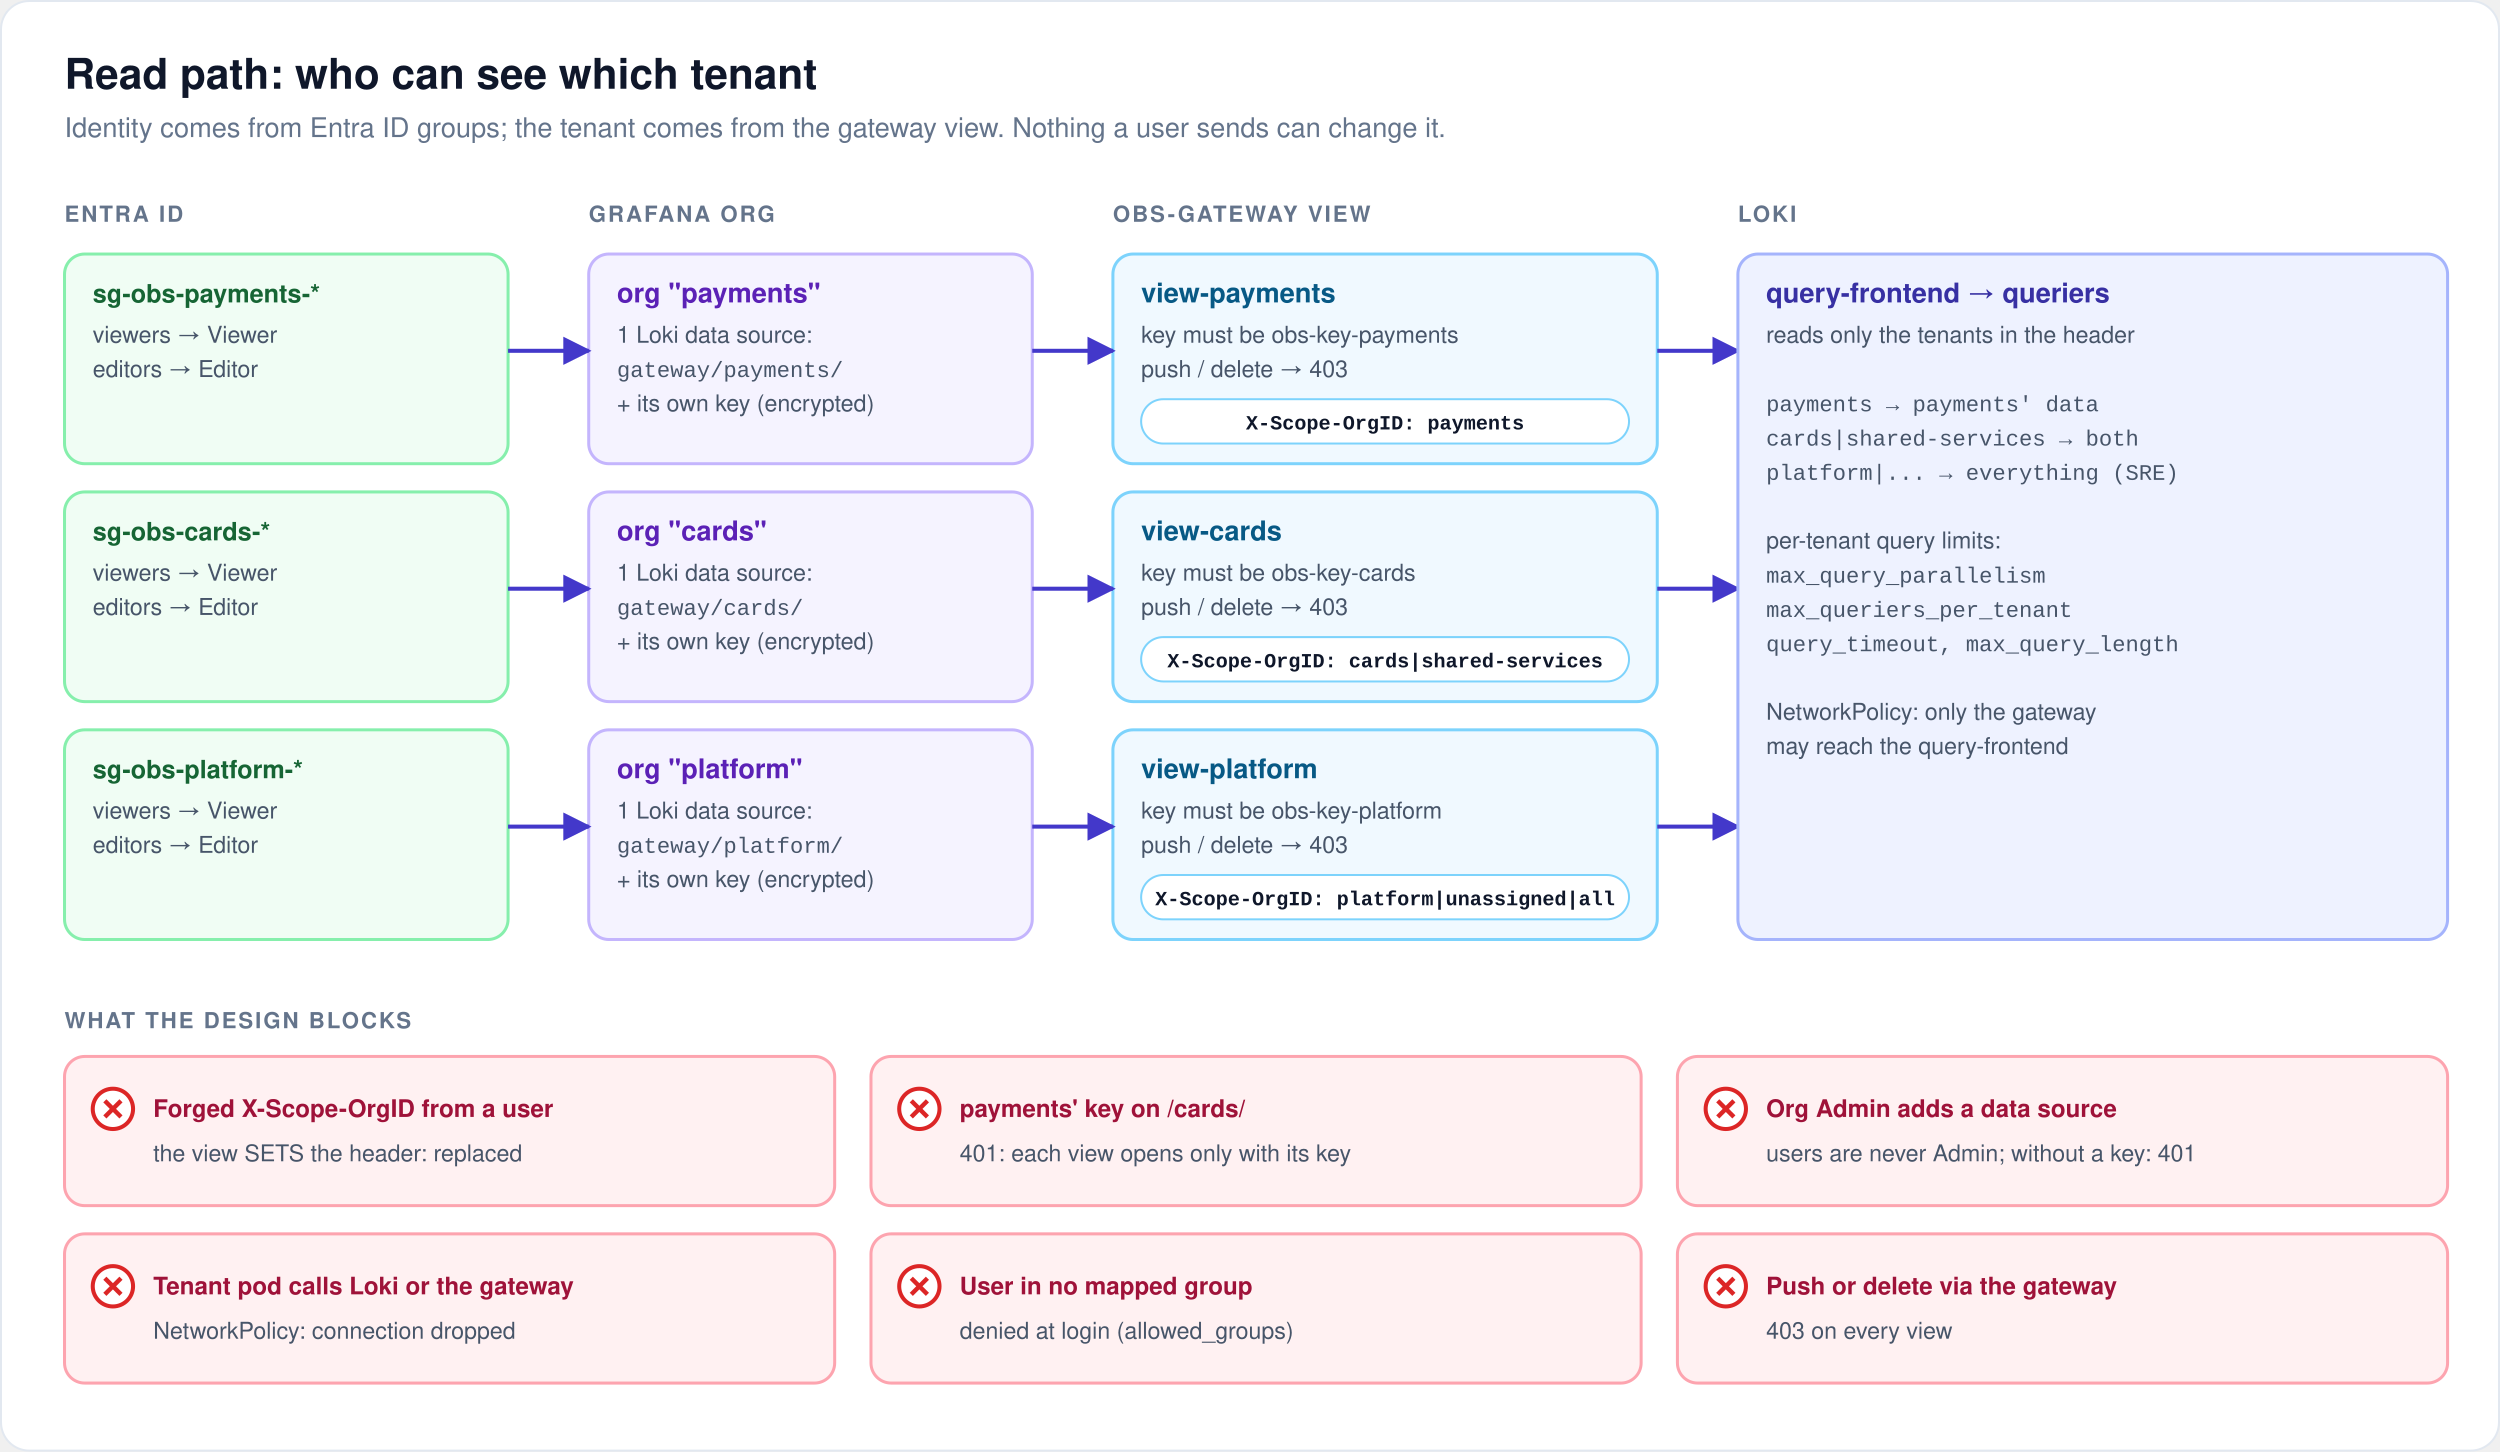
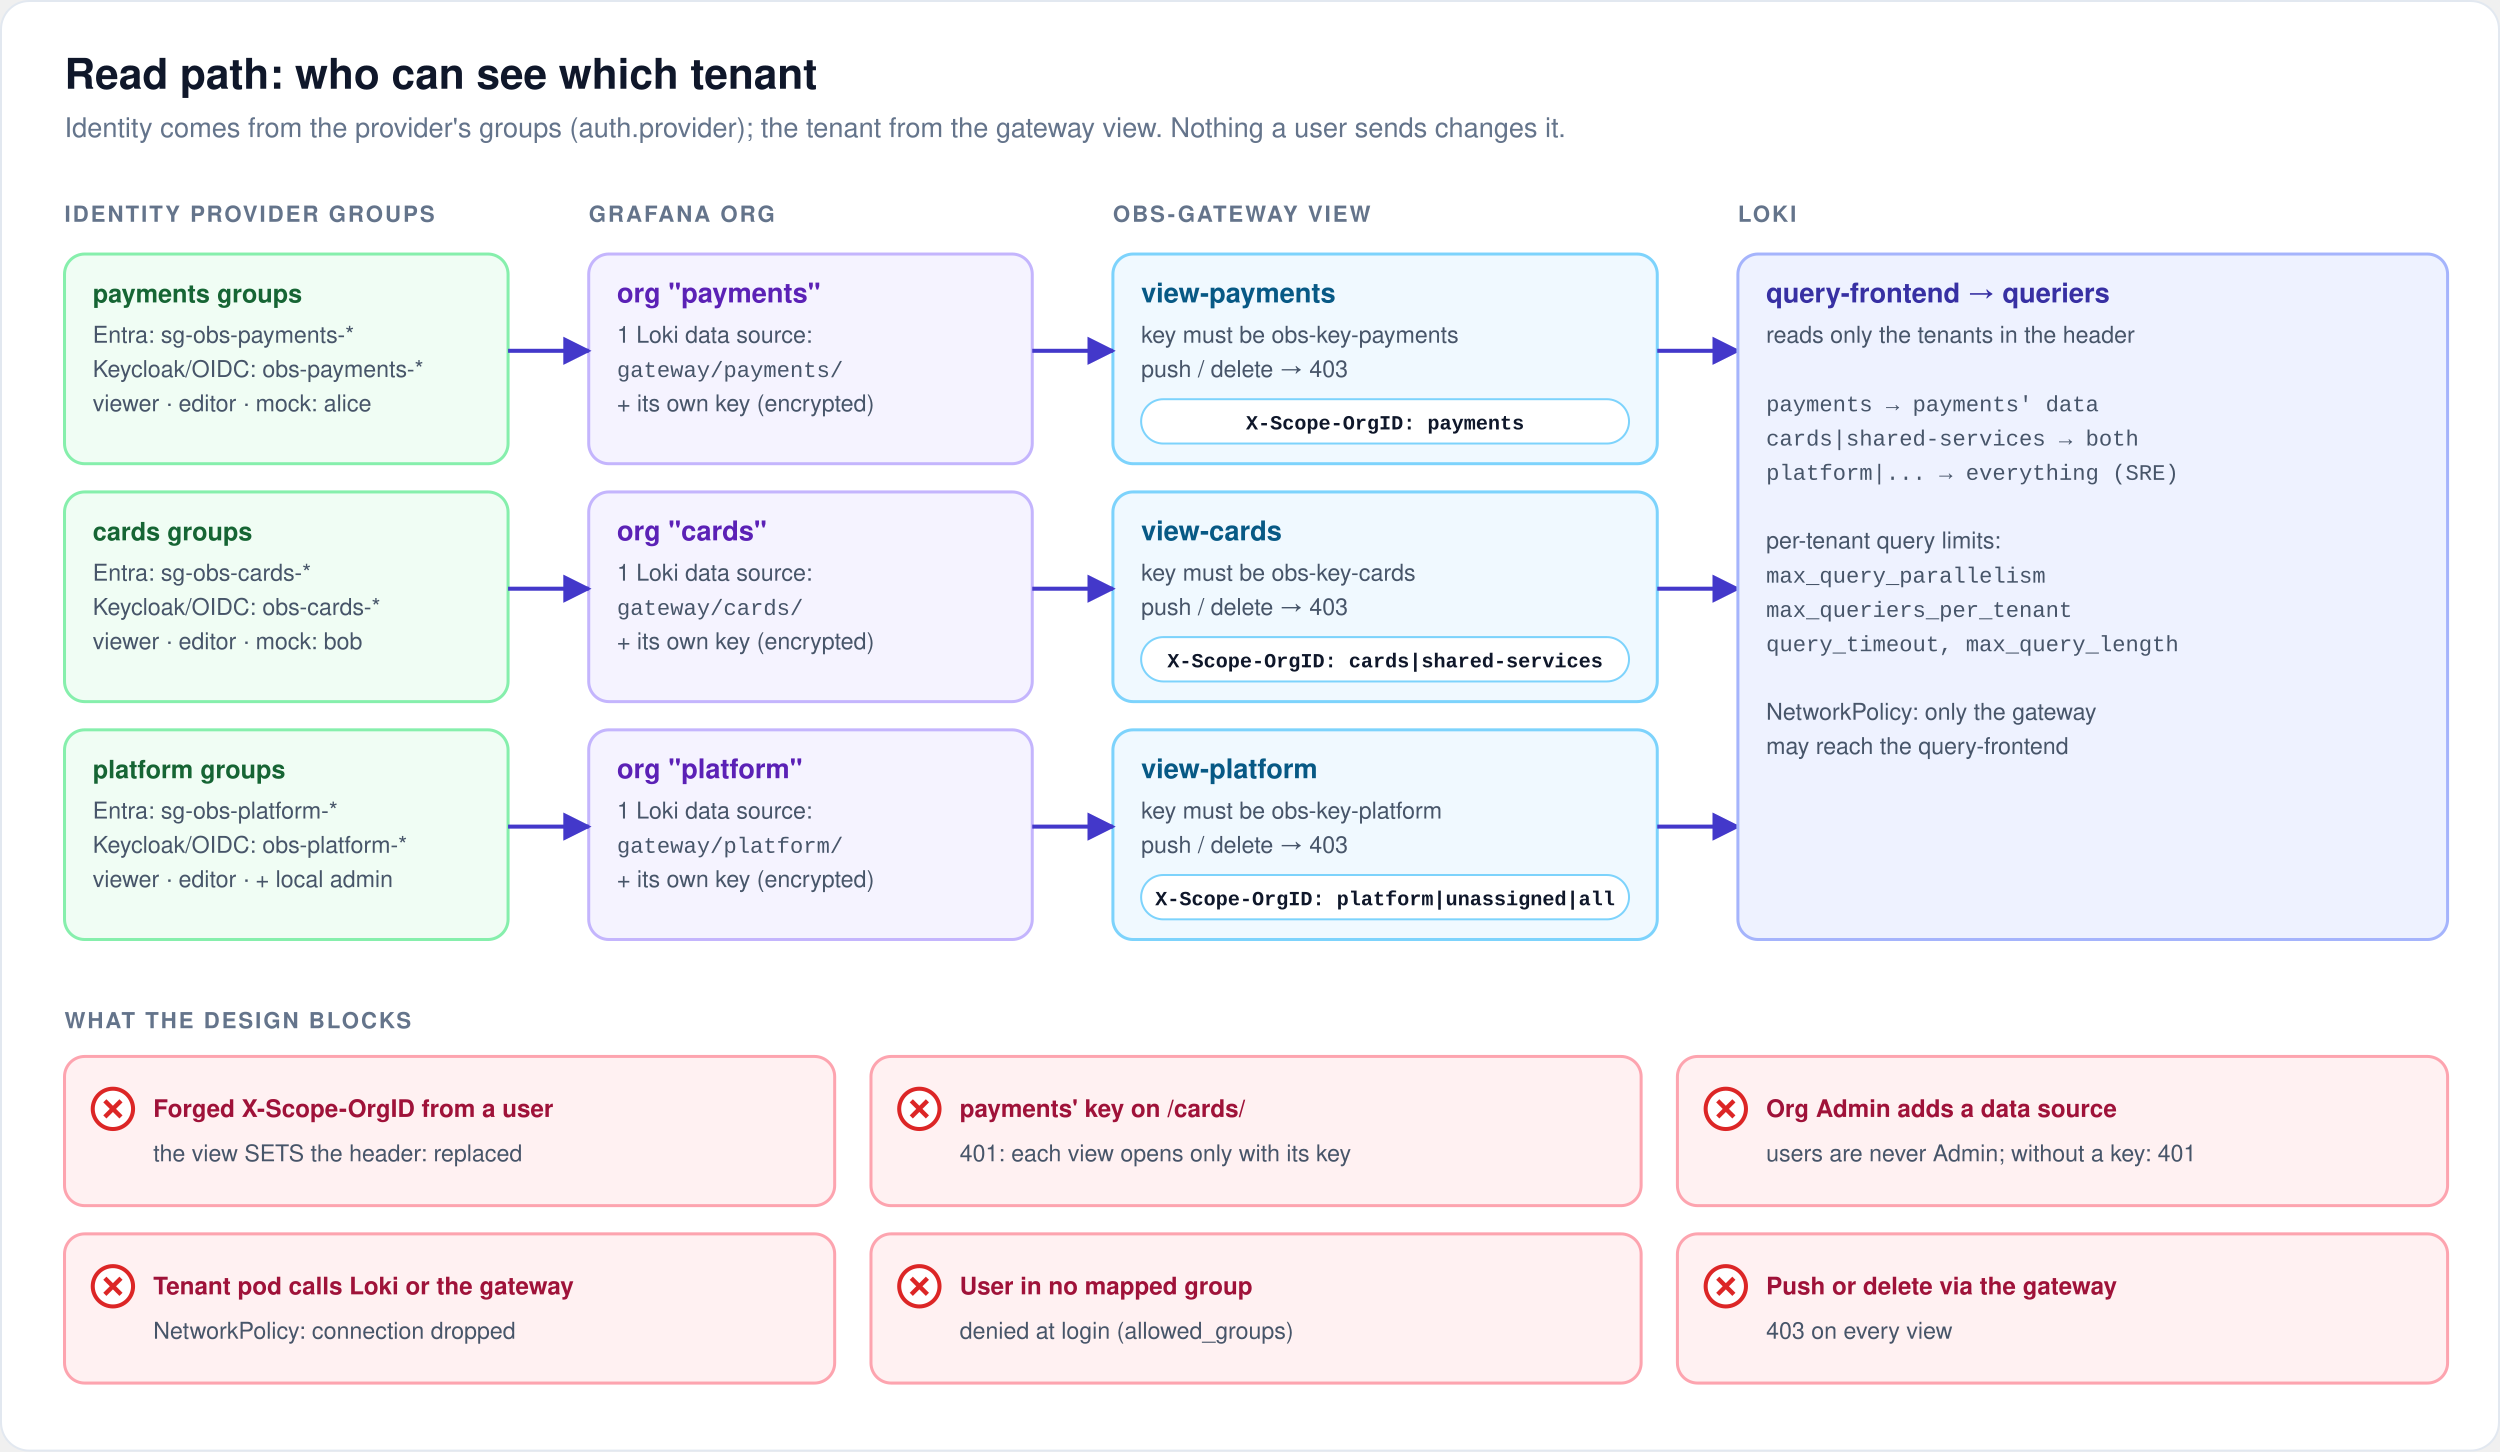
<svg xmlns="http://www.w3.org/2000/svg" width="1240" height="720" viewBox="0 0 1240 720" role="img" aria-labelledby="t">
  <defs>
    <marker id="ah4338CA" viewBox="0 0 10 10" refX="9" refY="5" markerWidth="7" markerHeight="7" orient="auto-start-reverse">
      <path d="M0,0 L10,5 L0,10 z" fill="#4338CA" />
    </marker>
  </defs>
  <rect x="0.5" y="0.5" width="1239" height="719" rx="14" fill="#FFFFFF" stroke="#E2E8F0" />
  <text x="32" y="44" font-family="'Segoe UI', 'Helvetica Neue', Helvetica, Arial, sans-serif" font-size="21" font-weight="700" fill="#0F172A" text-anchor="start">Read path: who can see which tenant</text>
-   <text x="32" y="68" font-family="'Segoe UI', 'Helvetica Neue', Helvetica, Arial, sans-serif" font-size="13.5" font-weight="400" fill="#64748B" text-anchor="start">Identity comes from Entra ID groups; the tenant comes from the gateway view. Nothing a user sends can change it.</text>
-   <text x="32" y="110" font-family="'Segoe UI', 'Helvetica Neue', Helvetica, Arial, sans-serif" font-size="11" font-weight="700" fill="#64748B" text-anchor="start" letter-spacing="1">ENTRA ID</text>
+   <text x="32" y="68" font-family="'Segoe UI', 'Helvetica Neue', Helvetica, Arial, sans-serif" font-size="13.5" font-weight="400" fill="#64748B" text-anchor="start">Identity comes from the provider's groups (auth.provider); the tenant from the gateway view. Nothing a user sends changes it.</text>
+   <text x="32" y="110" font-family="'Segoe UI', 'Helvetica Neue', Helvetica, Arial, sans-serif" font-size="11" font-weight="700" fill="#64748B" text-anchor="start" letter-spacing="1">IDENTITY PROVIDER GROUPS</text>
  <text x="292" y="110" font-family="'Segoe UI', 'Helvetica Neue', Helvetica, Arial, sans-serif" font-size="11" font-weight="700" fill="#64748B" text-anchor="start" letter-spacing="1">GRAFANA ORG</text>
  <text x="552" y="110" font-family="'Segoe UI', 'Helvetica Neue', Helvetica, Arial, sans-serif" font-size="11" font-weight="700" fill="#64748B" text-anchor="start" letter-spacing="1">OBS-GATEWAY VIEW</text>
  <text x="862" y="110" font-family="'Segoe UI', 'Helvetica Neue', Helvetica, Arial, sans-serif" font-size="11" font-weight="700" fill="#64748B" text-anchor="start" letter-spacing="1">LOKI</text>
  <rect x="32" y="126" width="220" height="104" rx="10" fill="#F0FDF4" stroke="#86EFAC" stroke-width="1.5" />
-   <text x="46" y="150" font-family="'Segoe UI', 'Helvetica Neue', Helvetica, Arial, sans-serif" font-size="12.5" font-weight="700" fill="#166534" text-anchor="start">sg-obs-payments-*</text>
-   <text x="46" y="170" font-family="'Segoe UI', 'Helvetica Neue', Helvetica, Arial, sans-serif" font-size="11.5" font-weight="400" fill="#475569" text-anchor="start">viewers → Viewer</text>
-   <text x="46" y="187" font-family="'Segoe UI', 'Helvetica Neue', Helvetica, Arial, sans-serif" font-size="11.5" font-weight="400" fill="#475569" text-anchor="start">editors → Editor</text>
+   <text x="46" y="150" font-family="'Segoe UI', 'Helvetica Neue', Helvetica, Arial, sans-serif" font-size="12.5" font-weight="700" fill="#166534" text-anchor="start">payments groups</text>
+   <text x="46" y="170" font-family="'Segoe UI', 'Helvetica Neue', Helvetica, Arial, sans-serif" font-size="11.5" font-weight="400" fill="#475569" text-anchor="start">Entra: sg-obs-payments-*</text>
+   <text x="46" y="187" font-family="'Segoe UI', 'Helvetica Neue', Helvetica, Arial, sans-serif" font-size="11.5" font-weight="400" fill="#475569" text-anchor="start">Keycloak/OIDC: obs-payments-*</text>
+   <text x="46" y="204" font-family="'Segoe UI', 'Helvetica Neue', Helvetica, Arial, sans-serif" font-size="11.5" font-weight="400" fill="#475569" text-anchor="start">viewer · editor · mock: alice</text>
  <rect x="292" y="126" width="220" height="104" rx="10" fill="#F5F3FF" stroke="#C4B5FD" stroke-width="1.5" />
  <text x="306" y="150" font-family="'Segoe UI', 'Helvetica Neue', Helvetica, Arial, sans-serif" font-size="13.5" font-weight="700" fill="#5B21B6" text-anchor="start">org "payments"</text>
  <text x="306" y="170" font-family="'Segoe UI', 'Helvetica Neue', Helvetica, Arial, sans-serif" font-size="11.5" font-weight="400" fill="#475569" text-anchor="start">1 Loki data source:</text>
  <text x="306" y="187" font-family="Consolas, 'SFMono-Regular', 'Liberation Mono', Menlo, monospace" font-size="11" font-weight="400" fill="#475569" text-anchor="start">gateway/payments/</text>
  <text x="306" y="204" font-family="'Segoe UI', 'Helvetica Neue', Helvetica, Arial, sans-serif" font-size="11.5" font-weight="400" fill="#475569" text-anchor="start">+ its own key (encrypted)</text>
  <rect x="552" y="126" width="270" height="104" rx="10" fill="#F0F9FF" stroke="#7DD3FC" stroke-width="1.5" />
  <text x="566" y="150" font-family="'Segoe UI', 'Helvetica Neue', Helvetica, Arial, sans-serif" font-size="13.5" font-weight="700" fill="#075985" text-anchor="start">view-payments</text>
  <text x="566" y="170" font-family="'Segoe UI', 'Helvetica Neue', Helvetica, Arial, sans-serif" font-size="11.5" font-weight="400" fill="#475569" text-anchor="start">key must be obs-key-payments</text>
  <text x="566" y="187" font-family="'Segoe UI', 'Helvetica Neue', Helvetica, Arial, sans-serif" font-size="11.5" font-weight="400" fill="#475569" text-anchor="start">push / delete → 403</text>
  <rect x="566" y="198" width="242" height="22" rx="11" fill="#FFFFFF" stroke="#7DD3FC" stroke-width="1" />
  <text x="687.0" y="213" font-family="Consolas, 'SFMono-Regular', 'Liberation Mono', Menlo, monospace" font-size="10" font-weight="600" fill="#0F172A" text-anchor="middle">X-Scope-OrgID: payments</text>
  <path d="M252,174 L292,174" fill="none" stroke="#4338CA" stroke-width="2" marker-end="url(#ah4338CA)" />
  <path d="M512,174 L552,174" fill="none" stroke="#4338CA" stroke-width="2" marker-end="url(#ah4338CA)" />
  <path d="M822,174 L862,174" fill="none" stroke="#4338CA" stroke-width="2" marker-end="url(#ah4338CA)" />
  <rect x="32" y="244" width="220" height="104" rx="10" fill="#F0FDF4" stroke="#86EFAC" stroke-width="1.5" />
-   <text x="46" y="268" font-family="'Segoe UI', 'Helvetica Neue', Helvetica, Arial, sans-serif" font-size="12.5" font-weight="700" fill="#166534" text-anchor="start">sg-obs-cards-*</text>
-   <text x="46" y="288" font-family="'Segoe UI', 'Helvetica Neue', Helvetica, Arial, sans-serif" font-size="11.5" font-weight="400" fill="#475569" text-anchor="start">viewers → Viewer</text>
-   <text x="46" y="305" font-family="'Segoe UI', 'Helvetica Neue', Helvetica, Arial, sans-serif" font-size="11.5" font-weight="400" fill="#475569" text-anchor="start">editors → Editor</text>
+   <text x="46" y="268" font-family="'Segoe UI', 'Helvetica Neue', Helvetica, Arial, sans-serif" font-size="12.5" font-weight="700" fill="#166534" text-anchor="start">cards groups</text>
+   <text x="46" y="288" font-family="'Segoe UI', 'Helvetica Neue', Helvetica, Arial, sans-serif" font-size="11.5" font-weight="400" fill="#475569" text-anchor="start">Entra: sg-obs-cards-*</text>
+   <text x="46" y="305" font-family="'Segoe UI', 'Helvetica Neue', Helvetica, Arial, sans-serif" font-size="11.5" font-weight="400" fill="#475569" text-anchor="start">Keycloak/OIDC: obs-cards-*</text>
+   <text x="46" y="322" font-family="'Segoe UI', 'Helvetica Neue', Helvetica, Arial, sans-serif" font-size="11.5" font-weight="400" fill="#475569" text-anchor="start">viewer · editor · mock: bob</text>
  <rect x="292" y="244" width="220" height="104" rx="10" fill="#F5F3FF" stroke="#C4B5FD" stroke-width="1.5" />
  <text x="306" y="268" font-family="'Segoe UI', 'Helvetica Neue', Helvetica, Arial, sans-serif" font-size="13.5" font-weight="700" fill="#5B21B6" text-anchor="start">org "cards"</text>
  <text x="306" y="288" font-family="'Segoe UI', 'Helvetica Neue', Helvetica, Arial, sans-serif" font-size="11.5" font-weight="400" fill="#475569" text-anchor="start">1 Loki data source:</text>
  <text x="306" y="305" font-family="Consolas, 'SFMono-Regular', 'Liberation Mono', Menlo, monospace" font-size="11" font-weight="400" fill="#475569" text-anchor="start">gateway/cards/</text>
  <text x="306" y="322" font-family="'Segoe UI', 'Helvetica Neue', Helvetica, Arial, sans-serif" font-size="11.5" font-weight="400" fill="#475569" text-anchor="start">+ its own key (encrypted)</text>
  <rect x="552" y="244" width="270" height="104" rx="10" fill="#F0F9FF" stroke="#7DD3FC" stroke-width="1.5" />
  <text x="566" y="268" font-family="'Segoe UI', 'Helvetica Neue', Helvetica, Arial, sans-serif" font-size="13.5" font-weight="700" fill="#075985" text-anchor="start">view-cards</text>
  <text x="566" y="288" font-family="'Segoe UI', 'Helvetica Neue', Helvetica, Arial, sans-serif" font-size="11.5" font-weight="400" fill="#475569" text-anchor="start">key must be obs-key-cards</text>
  <text x="566" y="305" font-family="'Segoe UI', 'Helvetica Neue', Helvetica, Arial, sans-serif" font-size="11.5" font-weight="400" fill="#475569" text-anchor="start">push / delete → 403</text>
  <rect x="566" y="316" width="242" height="22" rx="11" fill="#FFFFFF" stroke="#7DD3FC" stroke-width="1" />
  <text x="687.0" y="331" font-family="Consolas, 'SFMono-Regular', 'Liberation Mono', Menlo, monospace" font-size="10" font-weight="600" fill="#0F172A" text-anchor="middle">X-Scope-OrgID: cards|shared-services</text>
  <path d="M252,292 L292,292" fill="none" stroke="#4338CA" stroke-width="2" marker-end="url(#ah4338CA)" />
  <path d="M512,292 L552,292" fill="none" stroke="#4338CA" stroke-width="2" marker-end="url(#ah4338CA)" />
  <path d="M822,292 L862,292" fill="none" stroke="#4338CA" stroke-width="2" marker-end="url(#ah4338CA)" />
  <rect x="32" y="362" width="220" height="104" rx="10" fill="#F0FDF4" stroke="#86EFAC" stroke-width="1.5" />
-   <text x="46" y="386" font-family="'Segoe UI', 'Helvetica Neue', Helvetica, Arial, sans-serif" font-size="12.5" font-weight="700" fill="#166534" text-anchor="start">sg-obs-platform-*</text>
-   <text x="46" y="406" font-family="'Segoe UI', 'Helvetica Neue', Helvetica, Arial, sans-serif" font-size="11.5" font-weight="400" fill="#475569" text-anchor="start">viewers → Viewer</text>
-   <text x="46" y="423" font-family="'Segoe UI', 'Helvetica Neue', Helvetica, Arial, sans-serif" font-size="11.5" font-weight="400" fill="#475569" text-anchor="start">editors → Editor</text>
+   <text x="46" y="386" font-family="'Segoe UI', 'Helvetica Neue', Helvetica, Arial, sans-serif" font-size="12.5" font-weight="700" fill="#166534" text-anchor="start">platform groups</text>
+   <text x="46" y="406" font-family="'Segoe UI', 'Helvetica Neue', Helvetica, Arial, sans-serif" font-size="11.5" font-weight="400" fill="#475569" text-anchor="start">Entra: sg-obs-platform-*</text>
+   <text x="46" y="423" font-family="'Segoe UI', 'Helvetica Neue', Helvetica, Arial, sans-serif" font-size="11.5" font-weight="400" fill="#475569" text-anchor="start">Keycloak/OIDC: obs-platform-*</text>
+   <text x="46" y="440" font-family="'Segoe UI', 'Helvetica Neue', Helvetica, Arial, sans-serif" font-size="11.5" font-weight="400" fill="#475569" text-anchor="start">viewer · editor · + local admin</text>
  <rect x="292" y="362" width="220" height="104" rx="10" fill="#F5F3FF" stroke="#C4B5FD" stroke-width="1.5" />
  <text x="306" y="386" font-family="'Segoe UI', 'Helvetica Neue', Helvetica, Arial, sans-serif" font-size="13.5" font-weight="700" fill="#5B21B6" text-anchor="start">org "platform"</text>
  <text x="306" y="406" font-family="'Segoe UI', 'Helvetica Neue', Helvetica, Arial, sans-serif" font-size="11.5" font-weight="400" fill="#475569" text-anchor="start">1 Loki data source:</text>
  <text x="306" y="423" font-family="Consolas, 'SFMono-Regular', 'Liberation Mono', Menlo, monospace" font-size="11" font-weight="400" fill="#475569" text-anchor="start">gateway/platform/</text>
  <text x="306" y="440" font-family="'Segoe UI', 'Helvetica Neue', Helvetica, Arial, sans-serif" font-size="11.5" font-weight="400" fill="#475569" text-anchor="start">+ its own key (encrypted)</text>
  <rect x="552" y="362" width="270" height="104" rx="10" fill="#F0F9FF" stroke="#7DD3FC" stroke-width="1.5" />
  <text x="566" y="386" font-family="'Segoe UI', 'Helvetica Neue', Helvetica, Arial, sans-serif" font-size="13.5" font-weight="700" fill="#075985" text-anchor="start">view-platform</text>
  <text x="566" y="406" font-family="'Segoe UI', 'Helvetica Neue', Helvetica, Arial, sans-serif" font-size="11.5" font-weight="400" fill="#475569" text-anchor="start">key must be obs-key-platform</text>
  <text x="566" y="423" font-family="'Segoe UI', 'Helvetica Neue', Helvetica, Arial, sans-serif" font-size="11.5" font-weight="400" fill="#475569" text-anchor="start">push / delete → 403</text>
  <rect x="566" y="434" width="242" height="22" rx="11" fill="#FFFFFF" stroke="#7DD3FC" stroke-width="1" />
  <text x="687.0" y="449" font-family="Consolas, 'SFMono-Regular', 'Liberation Mono', Menlo, monospace" font-size="10" font-weight="600" fill="#0F172A" text-anchor="middle">X-Scope-OrgID: platform|unassigned|all</text>
  <path d="M252,410 L292,410" fill="none" stroke="#4338CA" stroke-width="2" marker-end="url(#ah4338CA)" />
  <path d="M512,410 L552,410" fill="none" stroke="#4338CA" stroke-width="2" marker-end="url(#ah4338CA)" />
  <path d="M822,410 L862,410" fill="none" stroke="#4338CA" stroke-width="2" marker-end="url(#ah4338CA)" />
  <rect x="862" y="126" width="352" height="340" rx="10" fill="#EEF2FF" stroke="#A5B4FC" stroke-width="1.5" />
  <text x="876" y="150" font-family="'Segoe UI', 'Helvetica Neue', Helvetica, Arial, sans-serif" font-size="13.5" font-weight="700" fill="#3730A3" text-anchor="start">query-frontend → queriers</text>
  <text x="876" y="170" font-family="'Segoe UI', 'Helvetica Neue', Helvetica, Arial, sans-serif" font-size="11.5" font-weight="400" fill="#475569" text-anchor="start">reads only the tenants in the header</text>
  <text x="876" y="187" font-family="'Segoe UI', 'Helvetica Neue', Helvetica, Arial, sans-serif" font-size="11.5" font-weight="400" fill="#475569" text-anchor="start" />
  <text x="876" y="204" font-family="Consolas, 'SFMono-Regular', 'Liberation Mono', Menlo, monospace" font-size="11" font-weight="400" fill="#475569" text-anchor="start">payments → payments' data</text>
  <text x="876" y="221" font-family="Consolas, 'SFMono-Regular', 'Liberation Mono', Menlo, monospace" font-size="11" font-weight="400" fill="#475569" text-anchor="start">cards|shared-services → both</text>
  <text x="876" y="238" font-family="Consolas, 'SFMono-Regular', 'Liberation Mono', Menlo, monospace" font-size="11" font-weight="400" fill="#475569" text-anchor="start">platform|... → everything (SRE)</text>
  <text x="876" y="255" font-family="'Segoe UI', 'Helvetica Neue', Helvetica, Arial, sans-serif" font-size="11.5" font-weight="400" fill="#475569" text-anchor="start" />
  <text x="876" y="272" font-family="'Segoe UI', 'Helvetica Neue', Helvetica, Arial, sans-serif" font-size="11.5" font-weight="400" fill="#475569" text-anchor="start">per-tenant query limits:</text>
  <text x="876" y="289" font-family="Consolas, 'SFMono-Regular', 'Liberation Mono', Menlo, monospace" font-size="11" font-weight="400" fill="#475569" text-anchor="start">max_query_parallelism</text>
  <text x="876" y="306" font-family="Consolas, 'SFMono-Regular', 'Liberation Mono', Menlo, monospace" font-size="11" font-weight="400" fill="#475569" text-anchor="start">max_queriers_per_tenant</text>
  <text x="876" y="323" font-family="Consolas, 'SFMono-Regular', 'Liberation Mono', Menlo, monospace" font-size="11" font-weight="400" fill="#475569" text-anchor="start">query_timeout, max_query_length</text>
  <text x="876" y="340" font-family="'Segoe UI', 'Helvetica Neue', Helvetica, Arial, sans-serif" font-size="11.5" font-weight="400" fill="#475569" text-anchor="start" />
  <text x="876" y="357" font-family="'Segoe UI', 'Helvetica Neue', Helvetica, Arial, sans-serif" font-size="11.5" font-weight="400" fill="#475569" text-anchor="start">NetworkPolicy: only the gateway</text>
  <text x="876" y="374" font-family="'Segoe UI', 'Helvetica Neue', Helvetica, Arial, sans-serif" font-size="11.5" font-weight="400" fill="#475569" text-anchor="start">may reach the query-frontend</text>
  <text x="32" y="510" font-family="'Segoe UI', 'Helvetica Neue', Helvetica, Arial, sans-serif" font-size="11" font-weight="700" fill="#64748B" text-anchor="start" letter-spacing="1">WHAT THE DESIGN BLOCKS</text>
  <rect x="32" y="524" width="382" height="74" rx="10" fill="#FFF1F2" stroke="#FDA4AF" stroke-width="1.5" />
  <circle cx="56" cy="550" r="10" fill="#FFFFFF" stroke="#DC2626" stroke-width="2" />
  <path d="M52,546 L60,554 M60,546 L52,554" stroke="#DC2626" stroke-width="2.2" />
  <text x="76" y="554" font-family="'Segoe UI', 'Helvetica Neue', Helvetica, Arial, sans-serif" font-size="12" font-weight="700" fill="#9F1239" text-anchor="start">Forged X-Scope-OrgID from a user</text>
  <text x="76" y="576" font-family="'Segoe UI', 'Helvetica Neue', Helvetica, Arial, sans-serif" font-size="11.5" font-weight="400" fill="#475569" text-anchor="start">the view SETS the header: replaced</text>
  <rect x="432" y="524" width="382" height="74" rx="10" fill="#FFF1F2" stroke="#FDA4AF" stroke-width="1.5" />
  <circle cx="456" cy="550" r="10" fill="#FFFFFF" stroke="#DC2626" stroke-width="2" />
  <path d="M452,546 L460,554 M460,546 L452,554" stroke="#DC2626" stroke-width="2.2" />
  <text x="476" y="554" font-family="'Segoe UI', 'Helvetica Neue', Helvetica, Arial, sans-serif" font-size="12" font-weight="700" fill="#9F1239" text-anchor="start">payments' key on /cards/</text>
  <text x="476" y="576" font-family="'Segoe UI', 'Helvetica Neue', Helvetica, Arial, sans-serif" font-size="11.5" font-weight="400" fill="#475569" text-anchor="start">401: each view opens only with its key</text>
  <rect x="832" y="524" width="382" height="74" rx="10" fill="#FFF1F2" stroke="#FDA4AF" stroke-width="1.5" />
  <circle cx="856" cy="550" r="10" fill="#FFFFFF" stroke="#DC2626" stroke-width="2" />
  <path d="M852,546 L860,554 M860,546 L852,554" stroke="#DC2626" stroke-width="2.2" />
  <text x="876" y="554" font-family="'Segoe UI', 'Helvetica Neue', Helvetica, Arial, sans-serif" font-size="12" font-weight="700" fill="#9F1239" text-anchor="start">Org Admin adds a data source</text>
  <text x="876" y="576" font-family="'Segoe UI', 'Helvetica Neue', Helvetica, Arial, sans-serif" font-size="11.5" font-weight="400" fill="#475569" text-anchor="start">users are never Admin; without a key: 401</text>
  <rect x="32" y="612" width="382" height="74" rx="10" fill="#FFF1F2" stroke="#FDA4AF" stroke-width="1.5" />
  <circle cx="56" cy="638" r="10" fill="#FFFFFF" stroke="#DC2626" stroke-width="2" />
  <path d="M52,634 L60,642 M60,634 L52,642" stroke="#DC2626" stroke-width="2.2" />
  <text x="76" y="642" font-family="'Segoe UI', 'Helvetica Neue', Helvetica, Arial, sans-serif" font-size="12" font-weight="700" fill="#9F1239" text-anchor="start">Tenant pod calls Loki or the gateway</text>
  <text x="76" y="664" font-family="'Segoe UI', 'Helvetica Neue', Helvetica, Arial, sans-serif" font-size="11.5" font-weight="400" fill="#475569" text-anchor="start">NetworkPolicy: connection dropped</text>
  <rect x="432" y="612" width="382" height="74" rx="10" fill="#FFF1F2" stroke="#FDA4AF" stroke-width="1.5" />
  <circle cx="456" cy="638" r="10" fill="#FFFFFF" stroke="#DC2626" stroke-width="2" />
  <path d="M452,634 L460,642 M460,634 L452,642" stroke="#DC2626" stroke-width="2.2" />
  <text x="476" y="642" font-family="'Segoe UI', 'Helvetica Neue', Helvetica, Arial, sans-serif" font-size="12" font-weight="700" fill="#9F1239" text-anchor="start">User in no mapped group</text>
  <text x="476" y="664" font-family="'Segoe UI', 'Helvetica Neue', Helvetica, Arial, sans-serif" font-size="11.5" font-weight="400" fill="#475569" text-anchor="start">denied at login (allowed_groups)</text>
  <rect x="832" y="612" width="382" height="74" rx="10" fill="#FFF1F2" stroke="#FDA4AF" stroke-width="1.5" />
  <circle cx="856" cy="638" r="10" fill="#FFFFFF" stroke="#DC2626" stroke-width="2" />
  <path d="M852,634 L860,642 M860,634 L852,642" stroke="#DC2626" stroke-width="2.2" />
  <text x="876" y="642" font-family="'Segoe UI', 'Helvetica Neue', Helvetica, Arial, sans-serif" font-size="12" font-weight="700" fill="#9F1239" text-anchor="start">Push or delete via the gateway</text>
  <text x="876" y="664" font-family="'Segoe UI', 'Helvetica Neue', Helvetica, Arial, sans-serif" font-size="11.5" font-weight="400" fill="#475569" text-anchor="start">403 on every view</text>
</svg>
